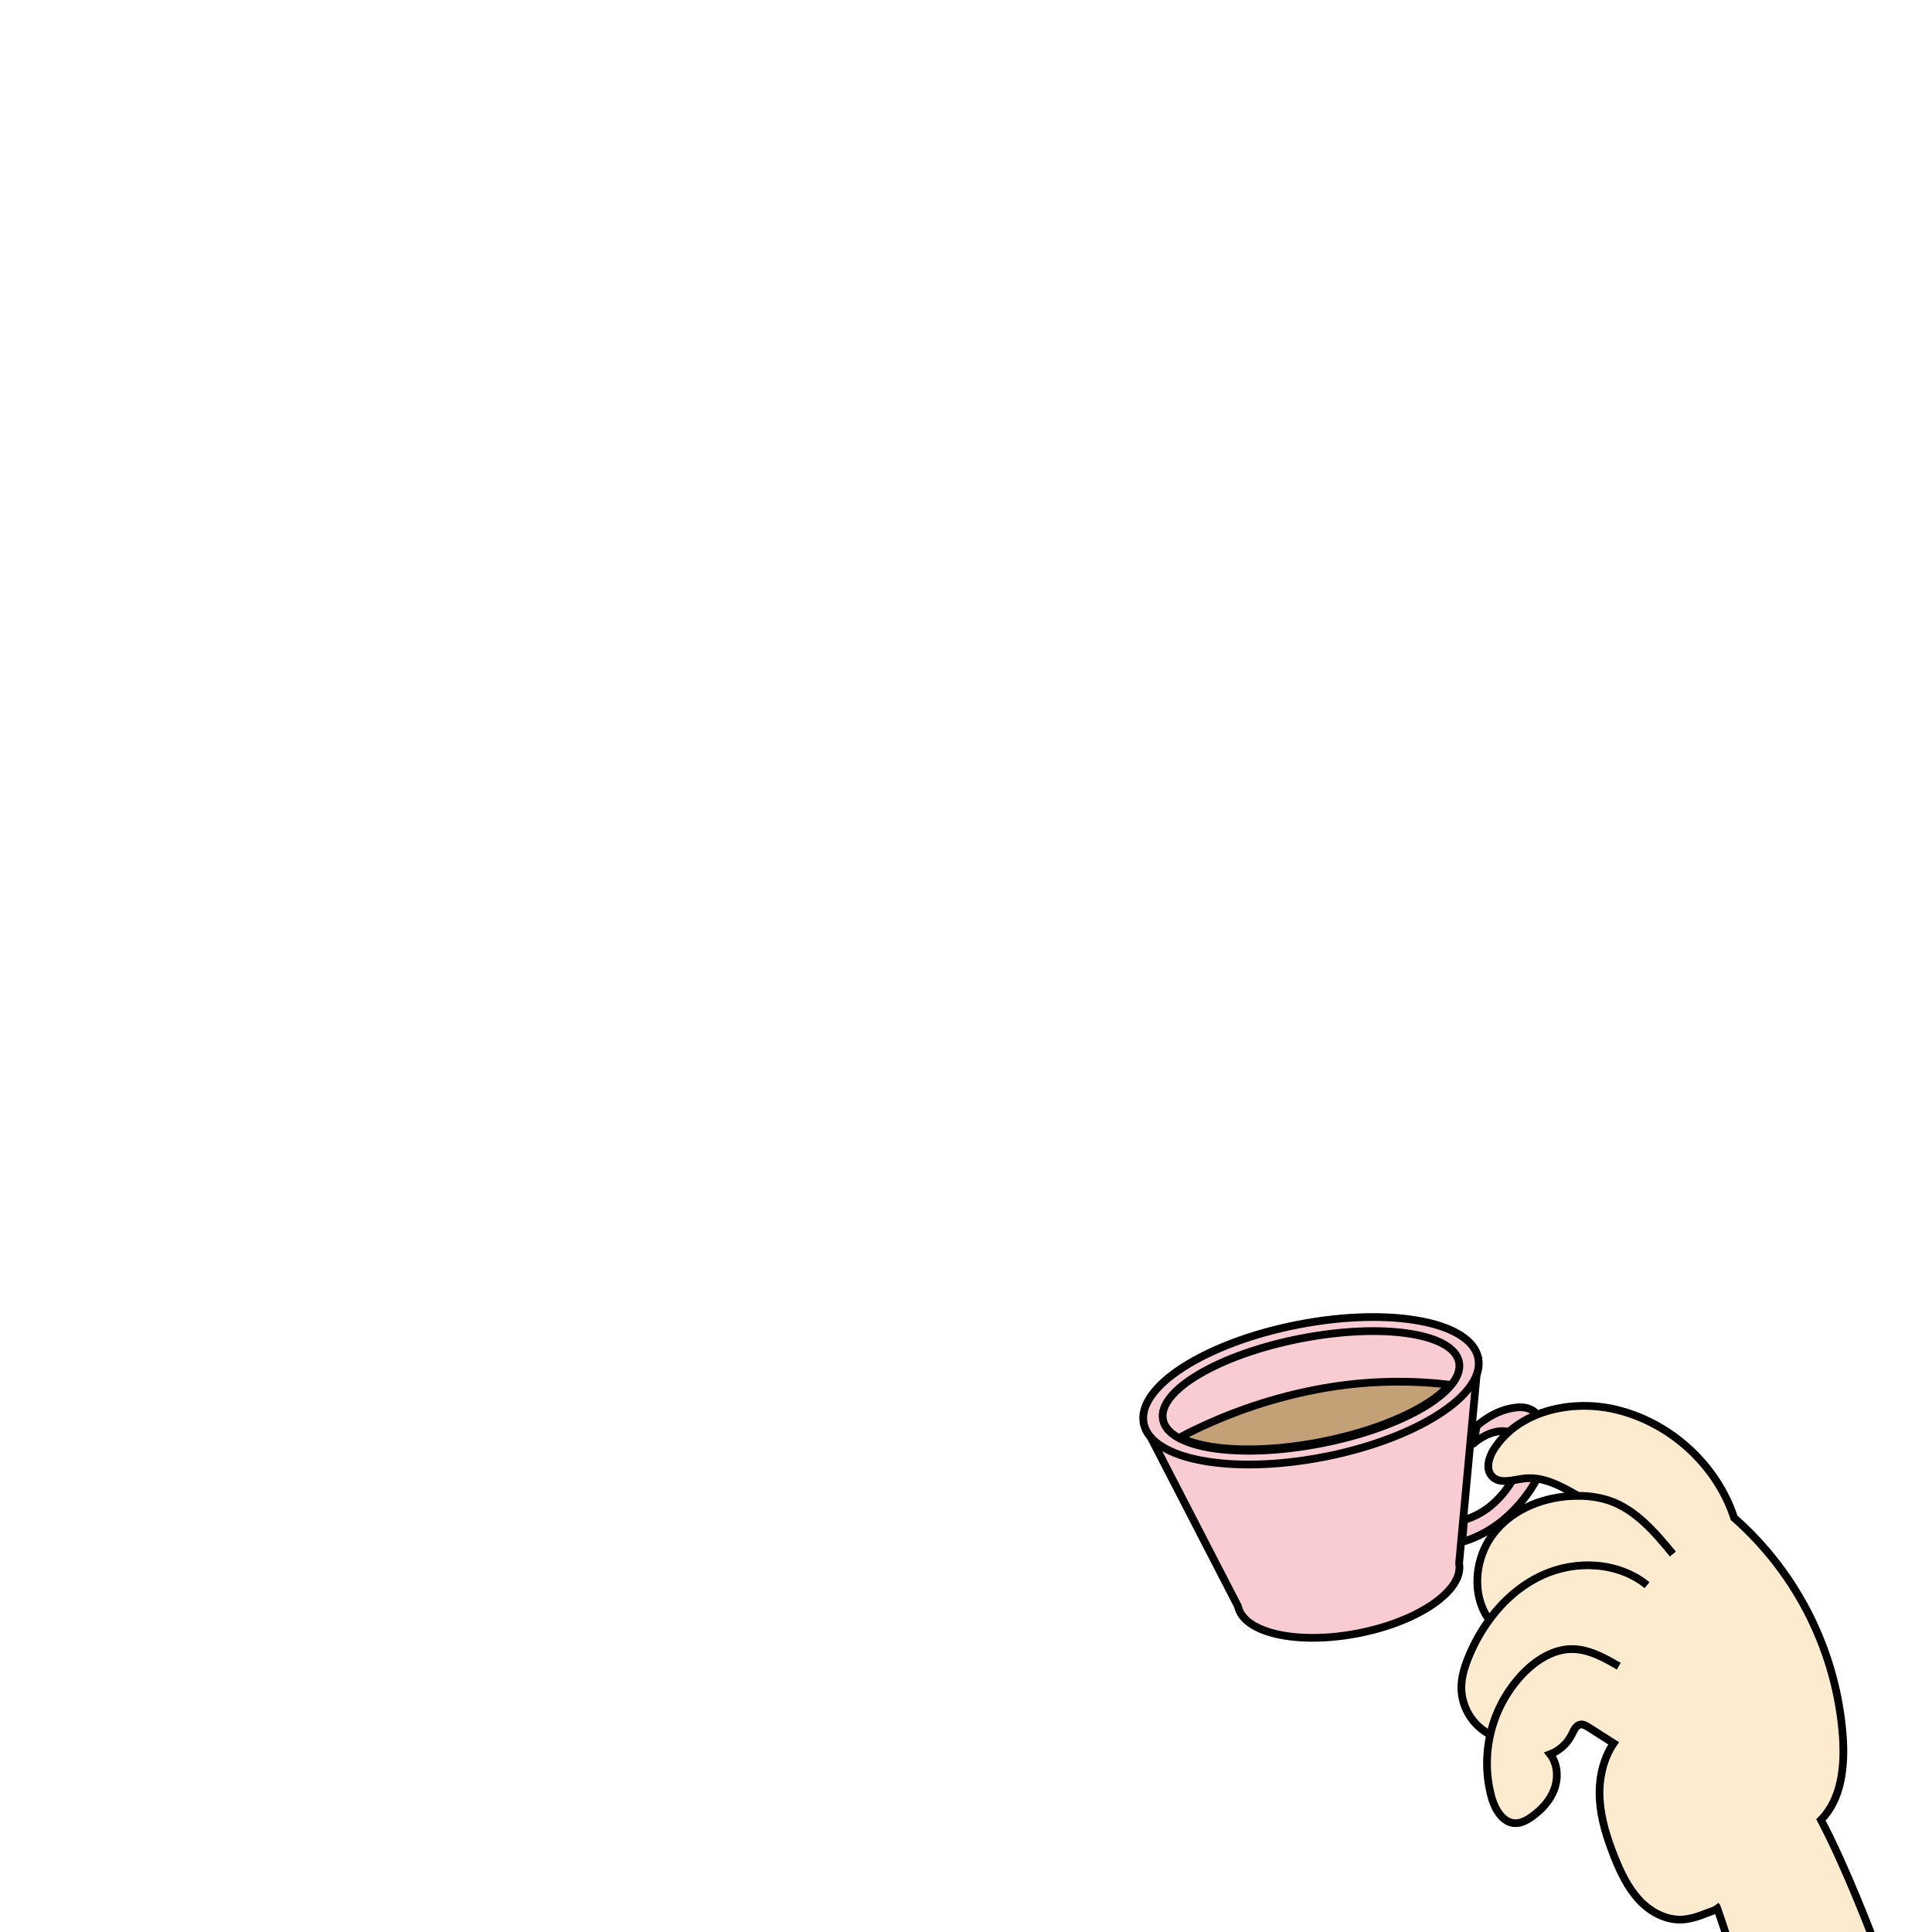
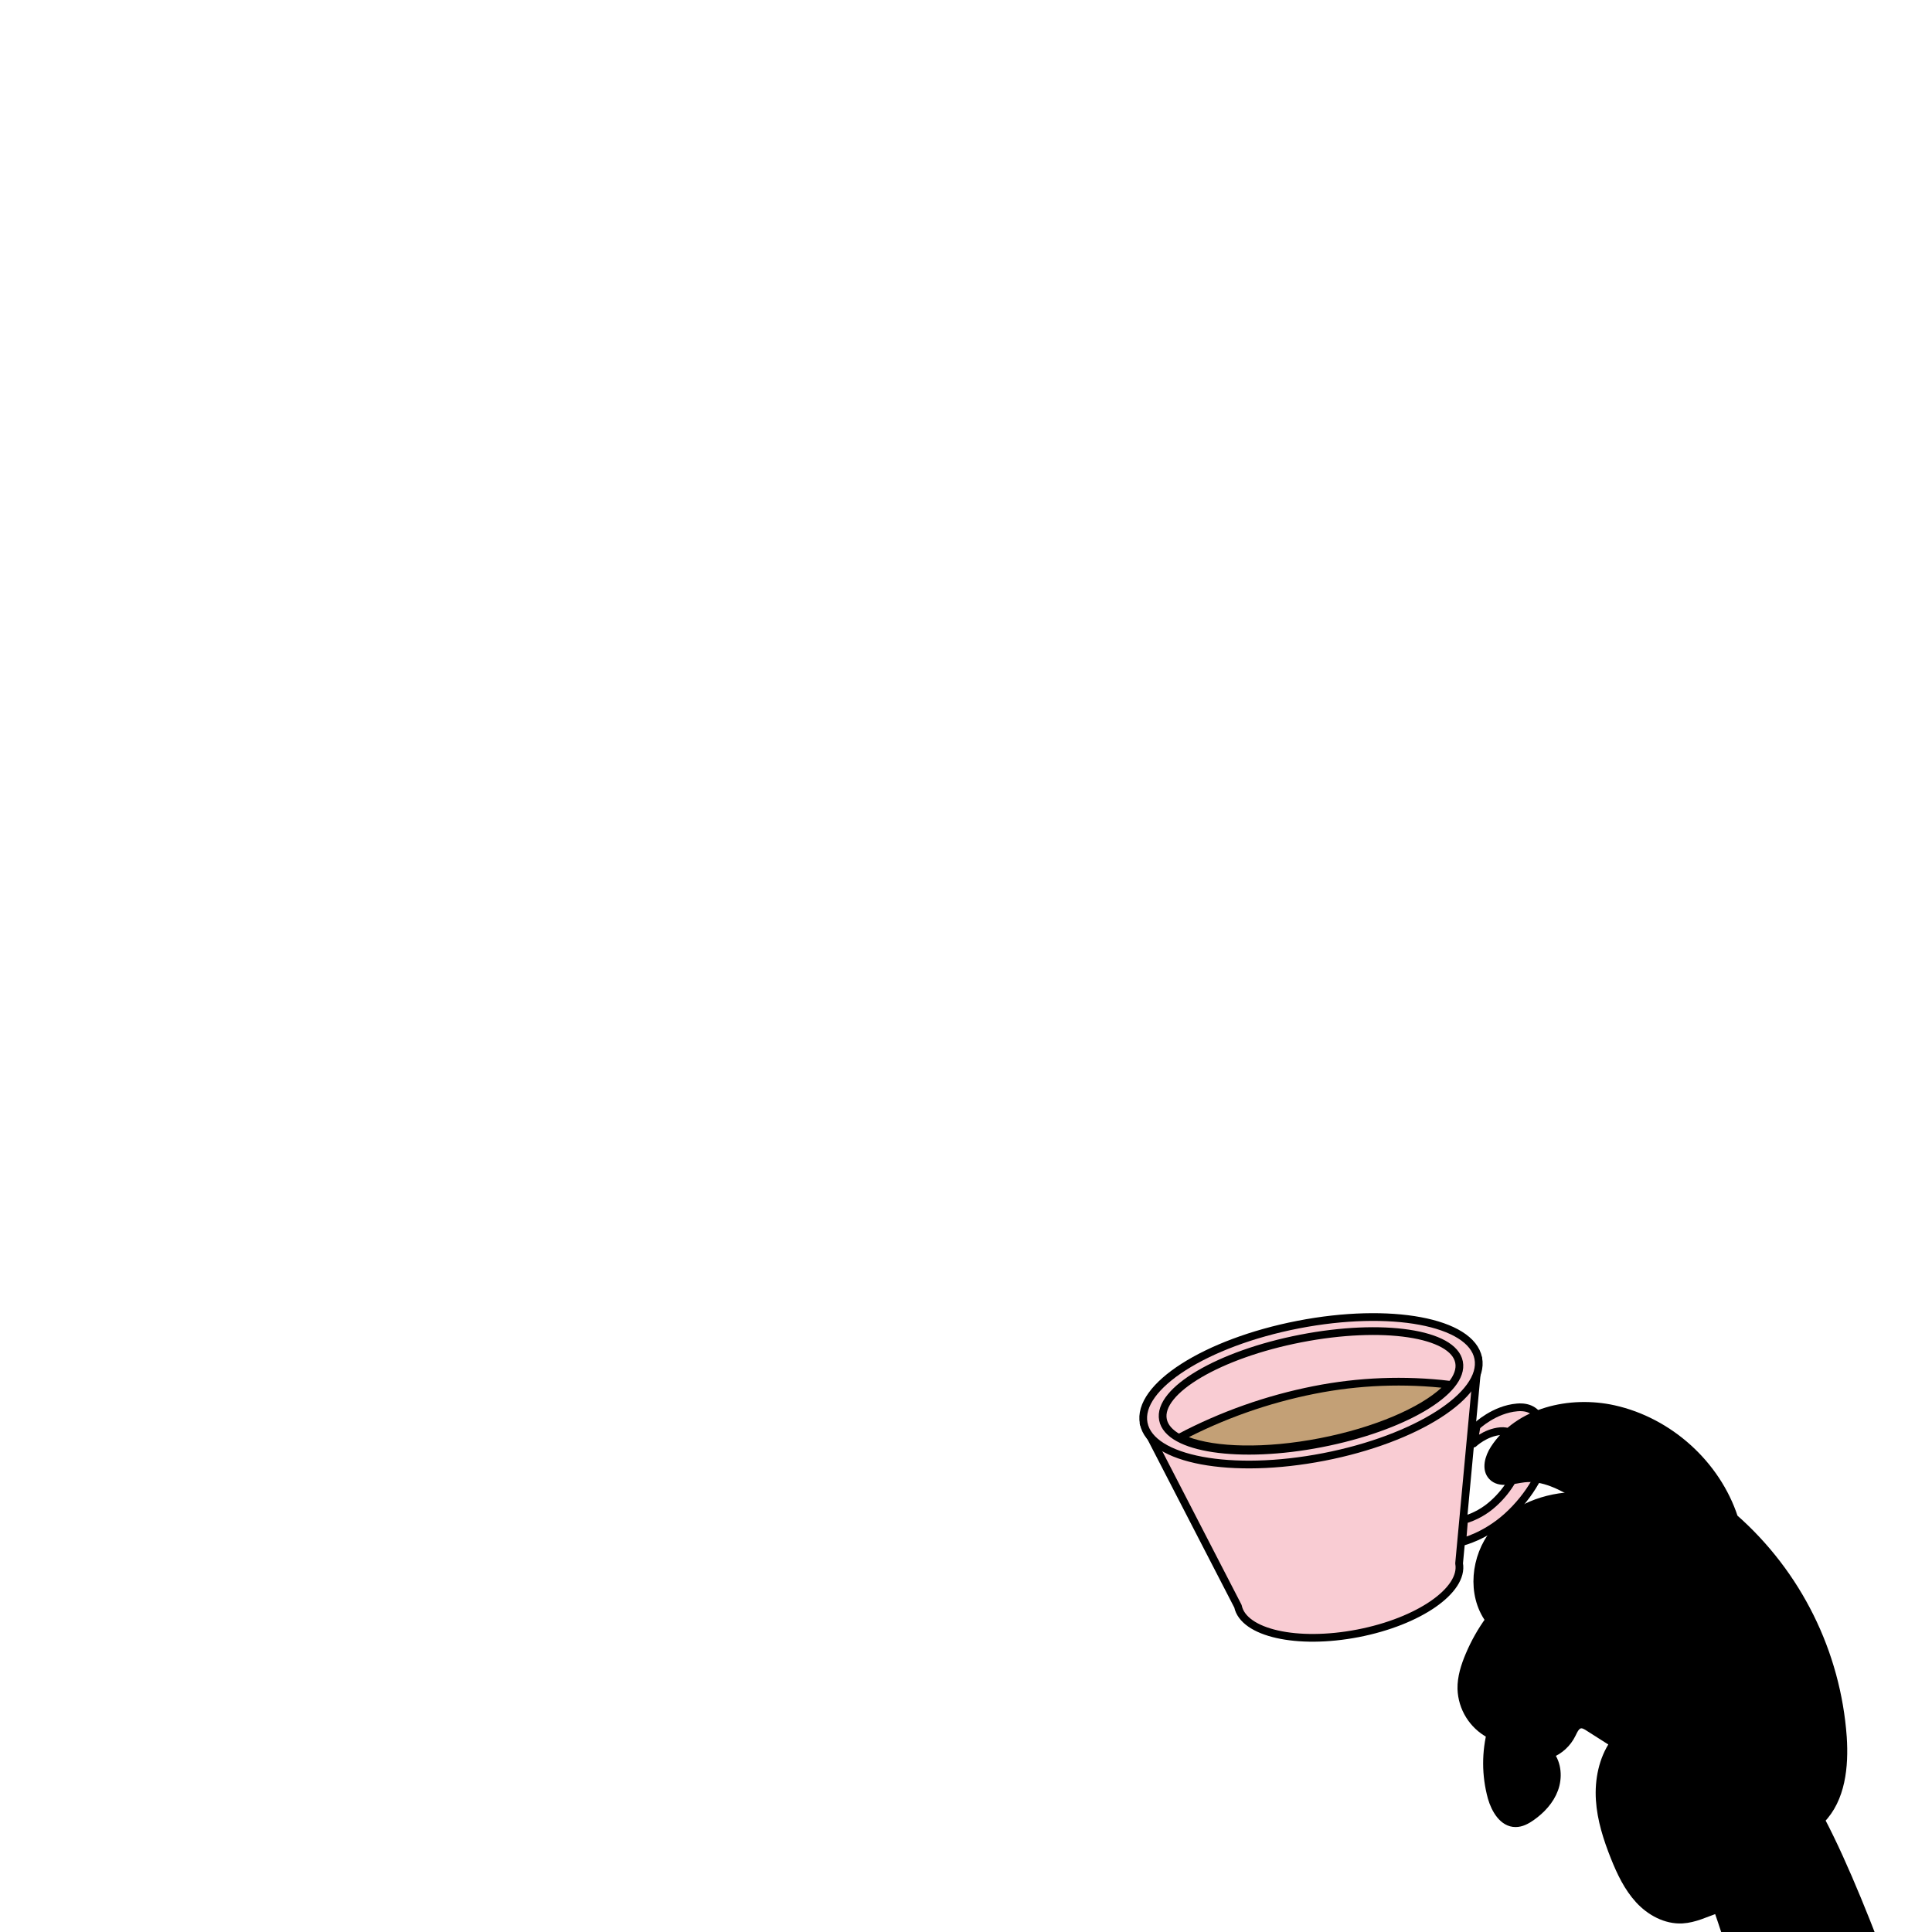
<svg xmlns="http://www.w3.org/2000/svg" id="图层_1" data-name="图层 1" viewBox="0 0 1000 1000">
  <defs>
    <style>
      .cls-1 {
        fill: #f9ccd3;
        stroke-linejoin: round;
      }
      .cls-1,
      .cls-2,
      .cls-4 {
        stroke: #000;
        stroke-width: 4px;
      }
      .cls-2 {
        fill: #c3a076;
      }
      .cls-2,
      .cls-4 {
        stroke-miterlimit: 10;
      }
      .cls-3 {
-         fill: #fdebcf;
+         fill: {{color[0]}};
      }
      .cls-4 {
        fill: none;
      }
    </style>
  </defs>
  <path class="cls-1" d="M757.79,786.71a38.52,38.52,0,0,0,15.34-8.63c7.62-6.85,13.7-17,13.22-24s-1.82-14-9.74-13.31-13.92,6.42-13.92,6.42l1.6-9s9.07-8.74,21.06-9.72,14,9.46,14.74,20.15-8.48,26-20,36.37-23.22,13.07-23.22,13.07Z" />
  <path class="cls-1" d="M765.1,703.1,591.92,736.75l48.85,94.66h0c2.87,13.84,30.6,20.09,62.1,14s54.87-22.3,52.36-36.21h0Z" />
  <ellipse class="cls-1" cx="678.51" cy="719.93" rx="88.21" ry="34.89" transform="translate(-124.85 142.63) rotate(-11)" />
  <ellipse class="cls-1" cx="678.53" cy="720.01" rx="78.06" ry="27.65" transform="translate(-124.87 142.63) rotate(-11)" />
  <path class="cls-2" d="M750.4,716.73a35.79,35.79,0,0,1-2.8,2.89c-11.56,10.78-35.43,21.19-64.05,26.75s-54.64,4.85-69.4-.82a36.14,36.14,0,0,1-3.47-1.54,255.8,255.8,0,0,1,69.46-24.56A224.64,224.64,0,0,1,750.4,716.73Z" />
  <path class="cls-3" d="M771.36,897.74l-.36-.08a27.67,27.67,0,0,1-14.6-23.5c-.12-6,1.77-11.91,4.12-17.45a91.75,91.75,0,0,1,10.35-18.33l-.17-.12c-9.4-13.1-7.34-32.37,2.71-45s26.63-18.89,42.76-19h.59c-8.59-5-18-10.16-27.85-9-5.75.67-12.62,3.13-16.61-1.08-3.55-3.74-1.73-9.93,1.07-14.25,12.56-19.45,39.3-25.6,61.91-20.59,28.65,6.35,53.24,28.54,62.31,56.3a167.27,167.27,0,0,1,56.29,113.53c1,15.19-.68,32-11.35,42.83,25,47.52,52,132.52,65,163.52-23.77,13.85-55.74,15.82-78,32-25.85-74.56-18.09-84.88-40.53-149.34-6,2.09-11.88,5.06-18.23,5.4-8.49.45-16.68-4-22.44-10.29s-9.46-14.1-12.62-22c-3.8-9.53-7-19.44-7.65-29.69s1.51-20.93,7.19-29.25l-13-8.27c-1.29-.83-2.74-1.69-4.25-1.43-2.28.39-3.33,3-4.34,5A21.09,21.09,0,0,1,802.37,908c3.87,5,4.33,12.13,2.15,18.07s-6.71,10.79-11.89,14.42c-2.44,1.7-5.21,3.21-8.19,3.19-6.48,0-10.57-7-12.36-13.2A66,66,0,0,1,771.36,897.74Z" />
  <path class="cls-4" d="M890.17,987.76l-1.2.4c-6,2.09-11.88,5.06-18.23,5.4-8.49.45-16.68-4-22.44-10.29s-9.46-14.1-12.62-22c-3.8-9.53-7-19.44-7.65-29.69s1.51-20.93,7.19-29.25l-13-8.27c-1.29-.83-2.74-1.69-4.25-1.43-2.28.39-3.33,3-4.34,5A21.09,21.09,0,0,1,802.37,908c3.87,5,4.33,12.13,2.15,18.07s-6.71,10.79-11.89,14.42c-2.44,1.7-5.21,3.21-8.19,3.19-6.48,0-10.57-7-12.36-13.2a67.18,67.18,0,0,1,17.28-65.31c6.52-6.37,14.9-11.51,24-11.61,8.8-.1,16.89,4.45,24.51,8.86" />
  <path class="cls-4" d="M771,897.66a27.67,27.67,0,0,1-14.6-23.5c-.12-6,1.77-11.91,4.12-17.45a91.75,91.75,0,0,1,10.35-18.33c7.18-9.82,16.42-18,27.44-23.07,17.39-8,39.38-6.9,54.2,5.17" />
  <path class="cls-4" d="M770.7,838.26c-9.4-13.1-7.34-32.37,2.71-45s26.63-18.89,42.76-19h.59a50,50,0,0,1,16.12,2.42c13.8,4.7,23.78,16.44,33,27.69" />
  <path class="cls-4" d="M817.05,774.43l-.29-.17c-8.59-5-18-10.16-27.85-9-5.75.67-12.62,3.13-16.61-1.08-3.55-3.74-1.73-9.93,1.07-14.25,12.56-19.45,39.3-25.6,61.91-20.59,28.65,6.35,53.24,28.54,62.31,56.3a167.27,167.27,0,0,1,56.29,113.53c1,15.19-.68,32-11.35,42.83,25,47.52,52,132.52,65,163.52-23.77,13.85-55.74,15.82-78,32-25.85-74.56-18.09-84.88-40.53-149.34l-.4-1.13-.71-.94" />
</svg>
